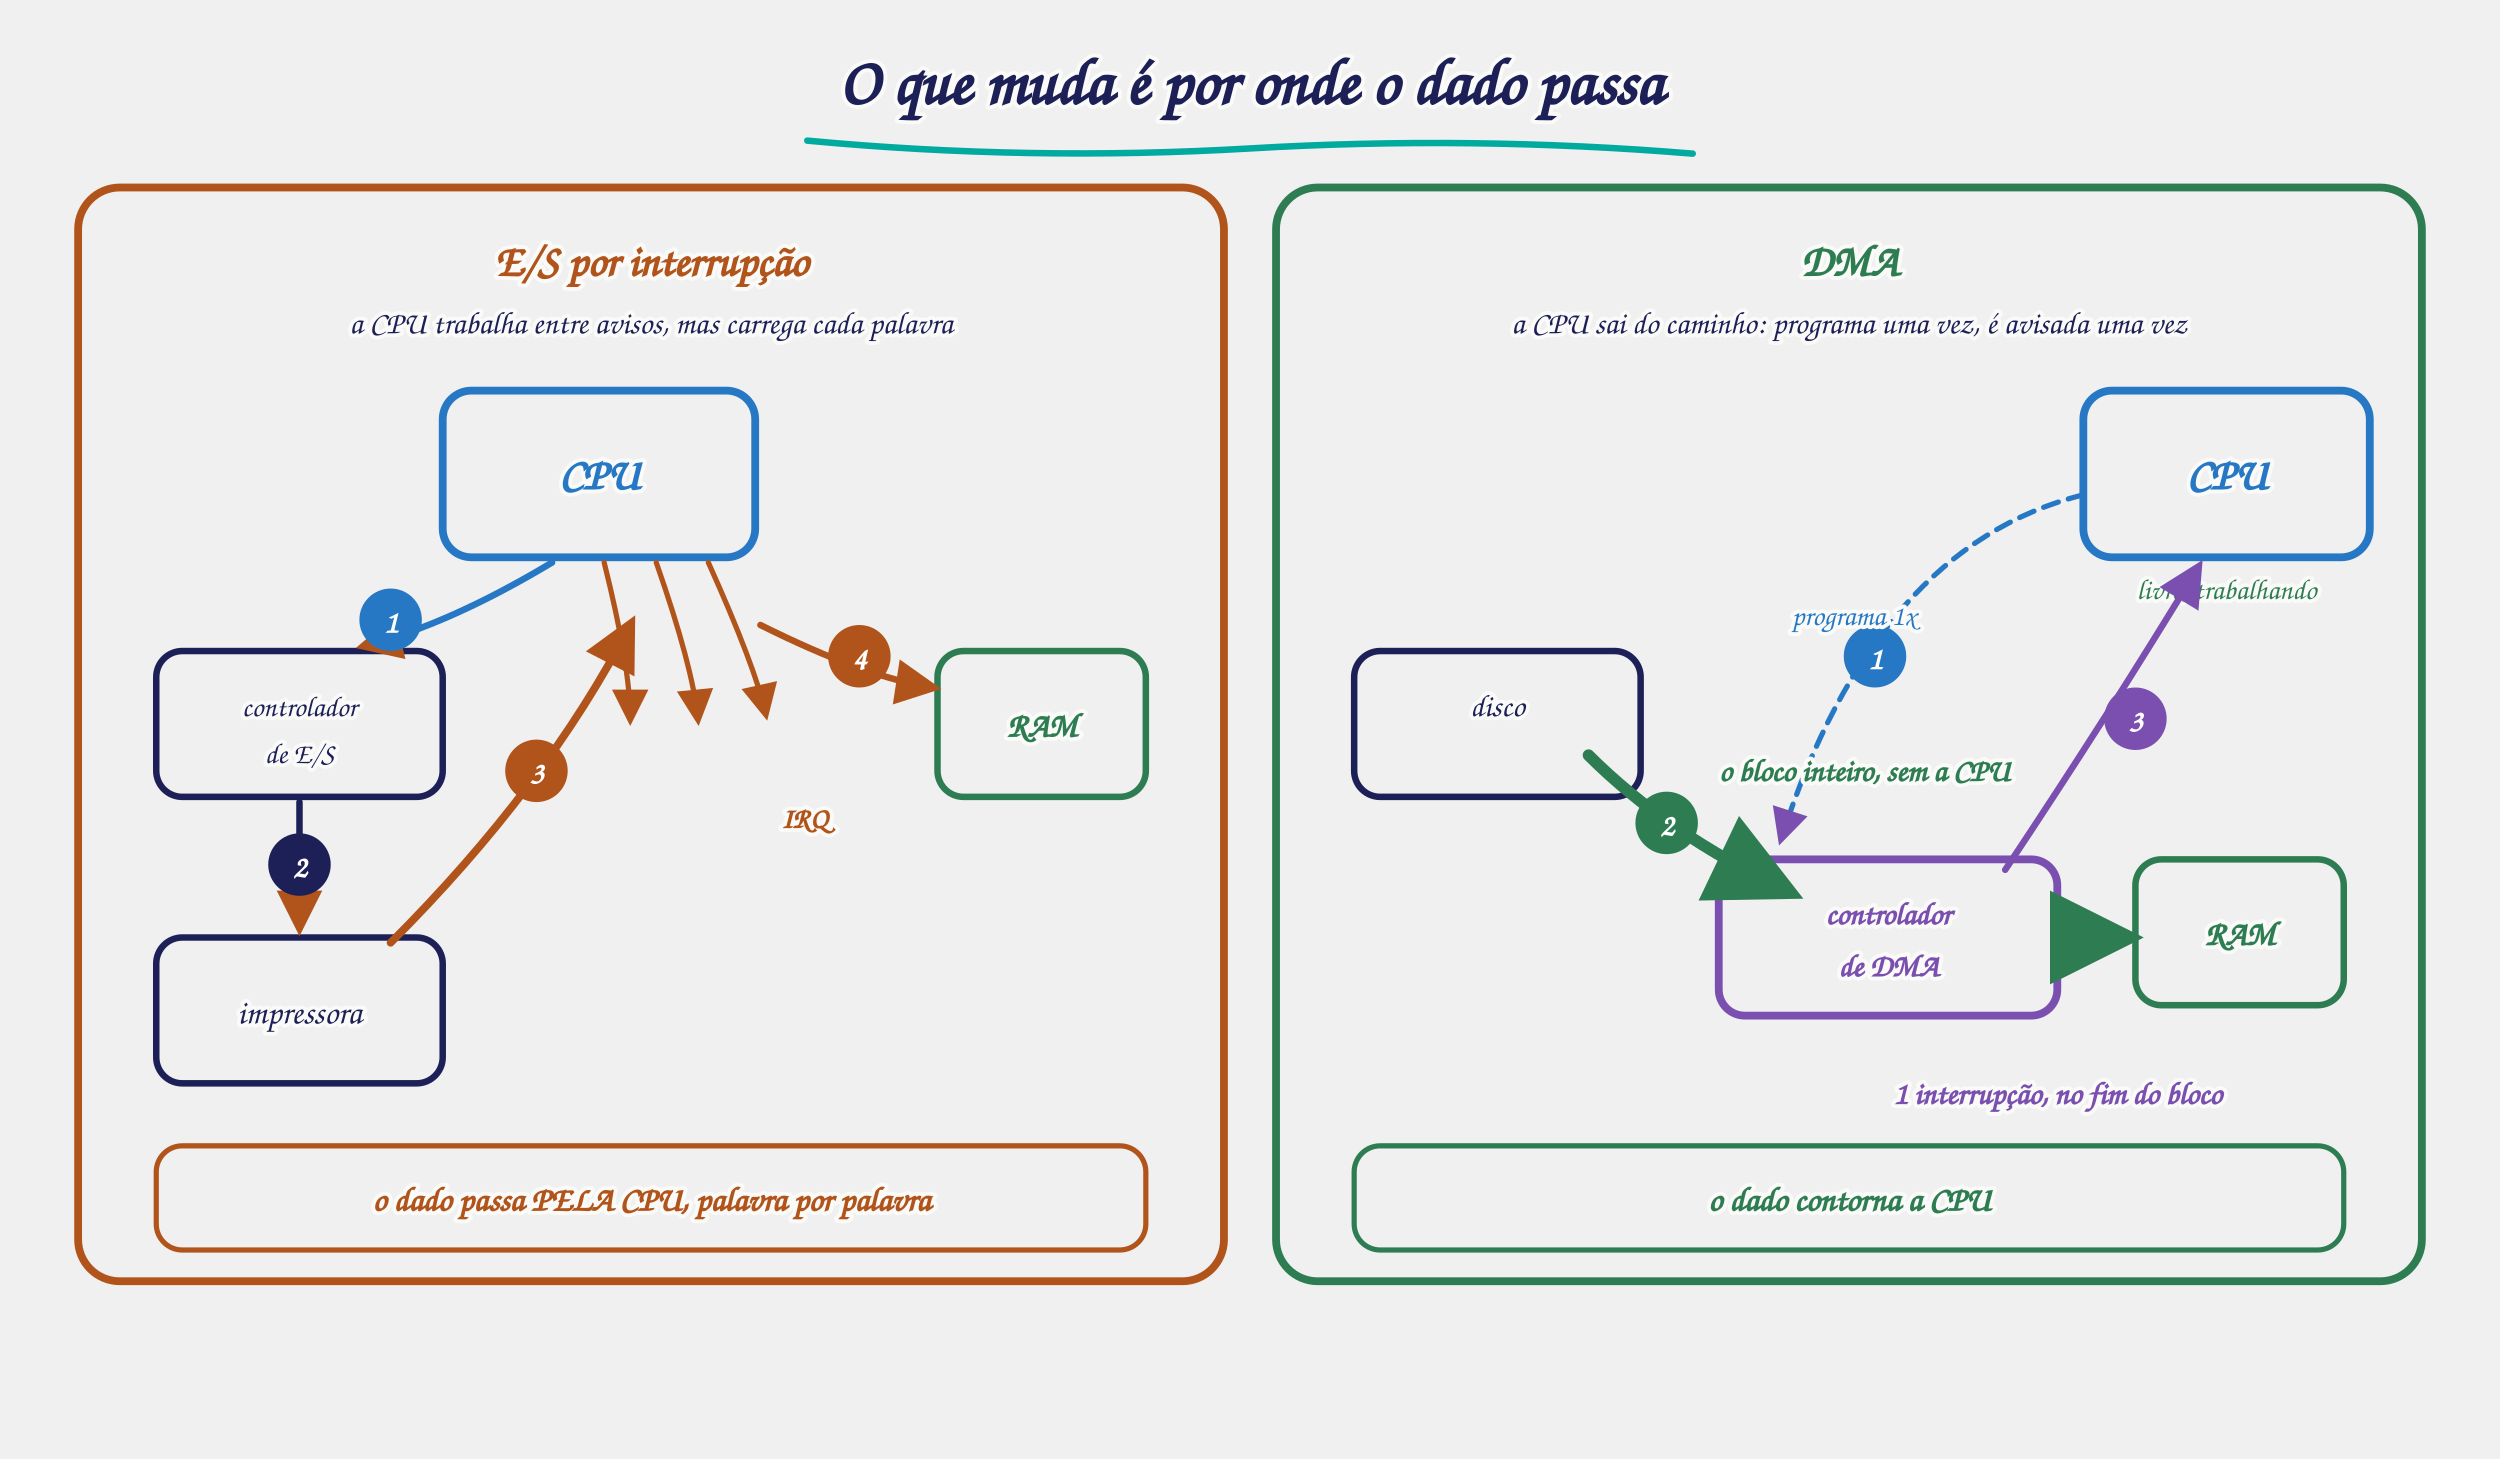
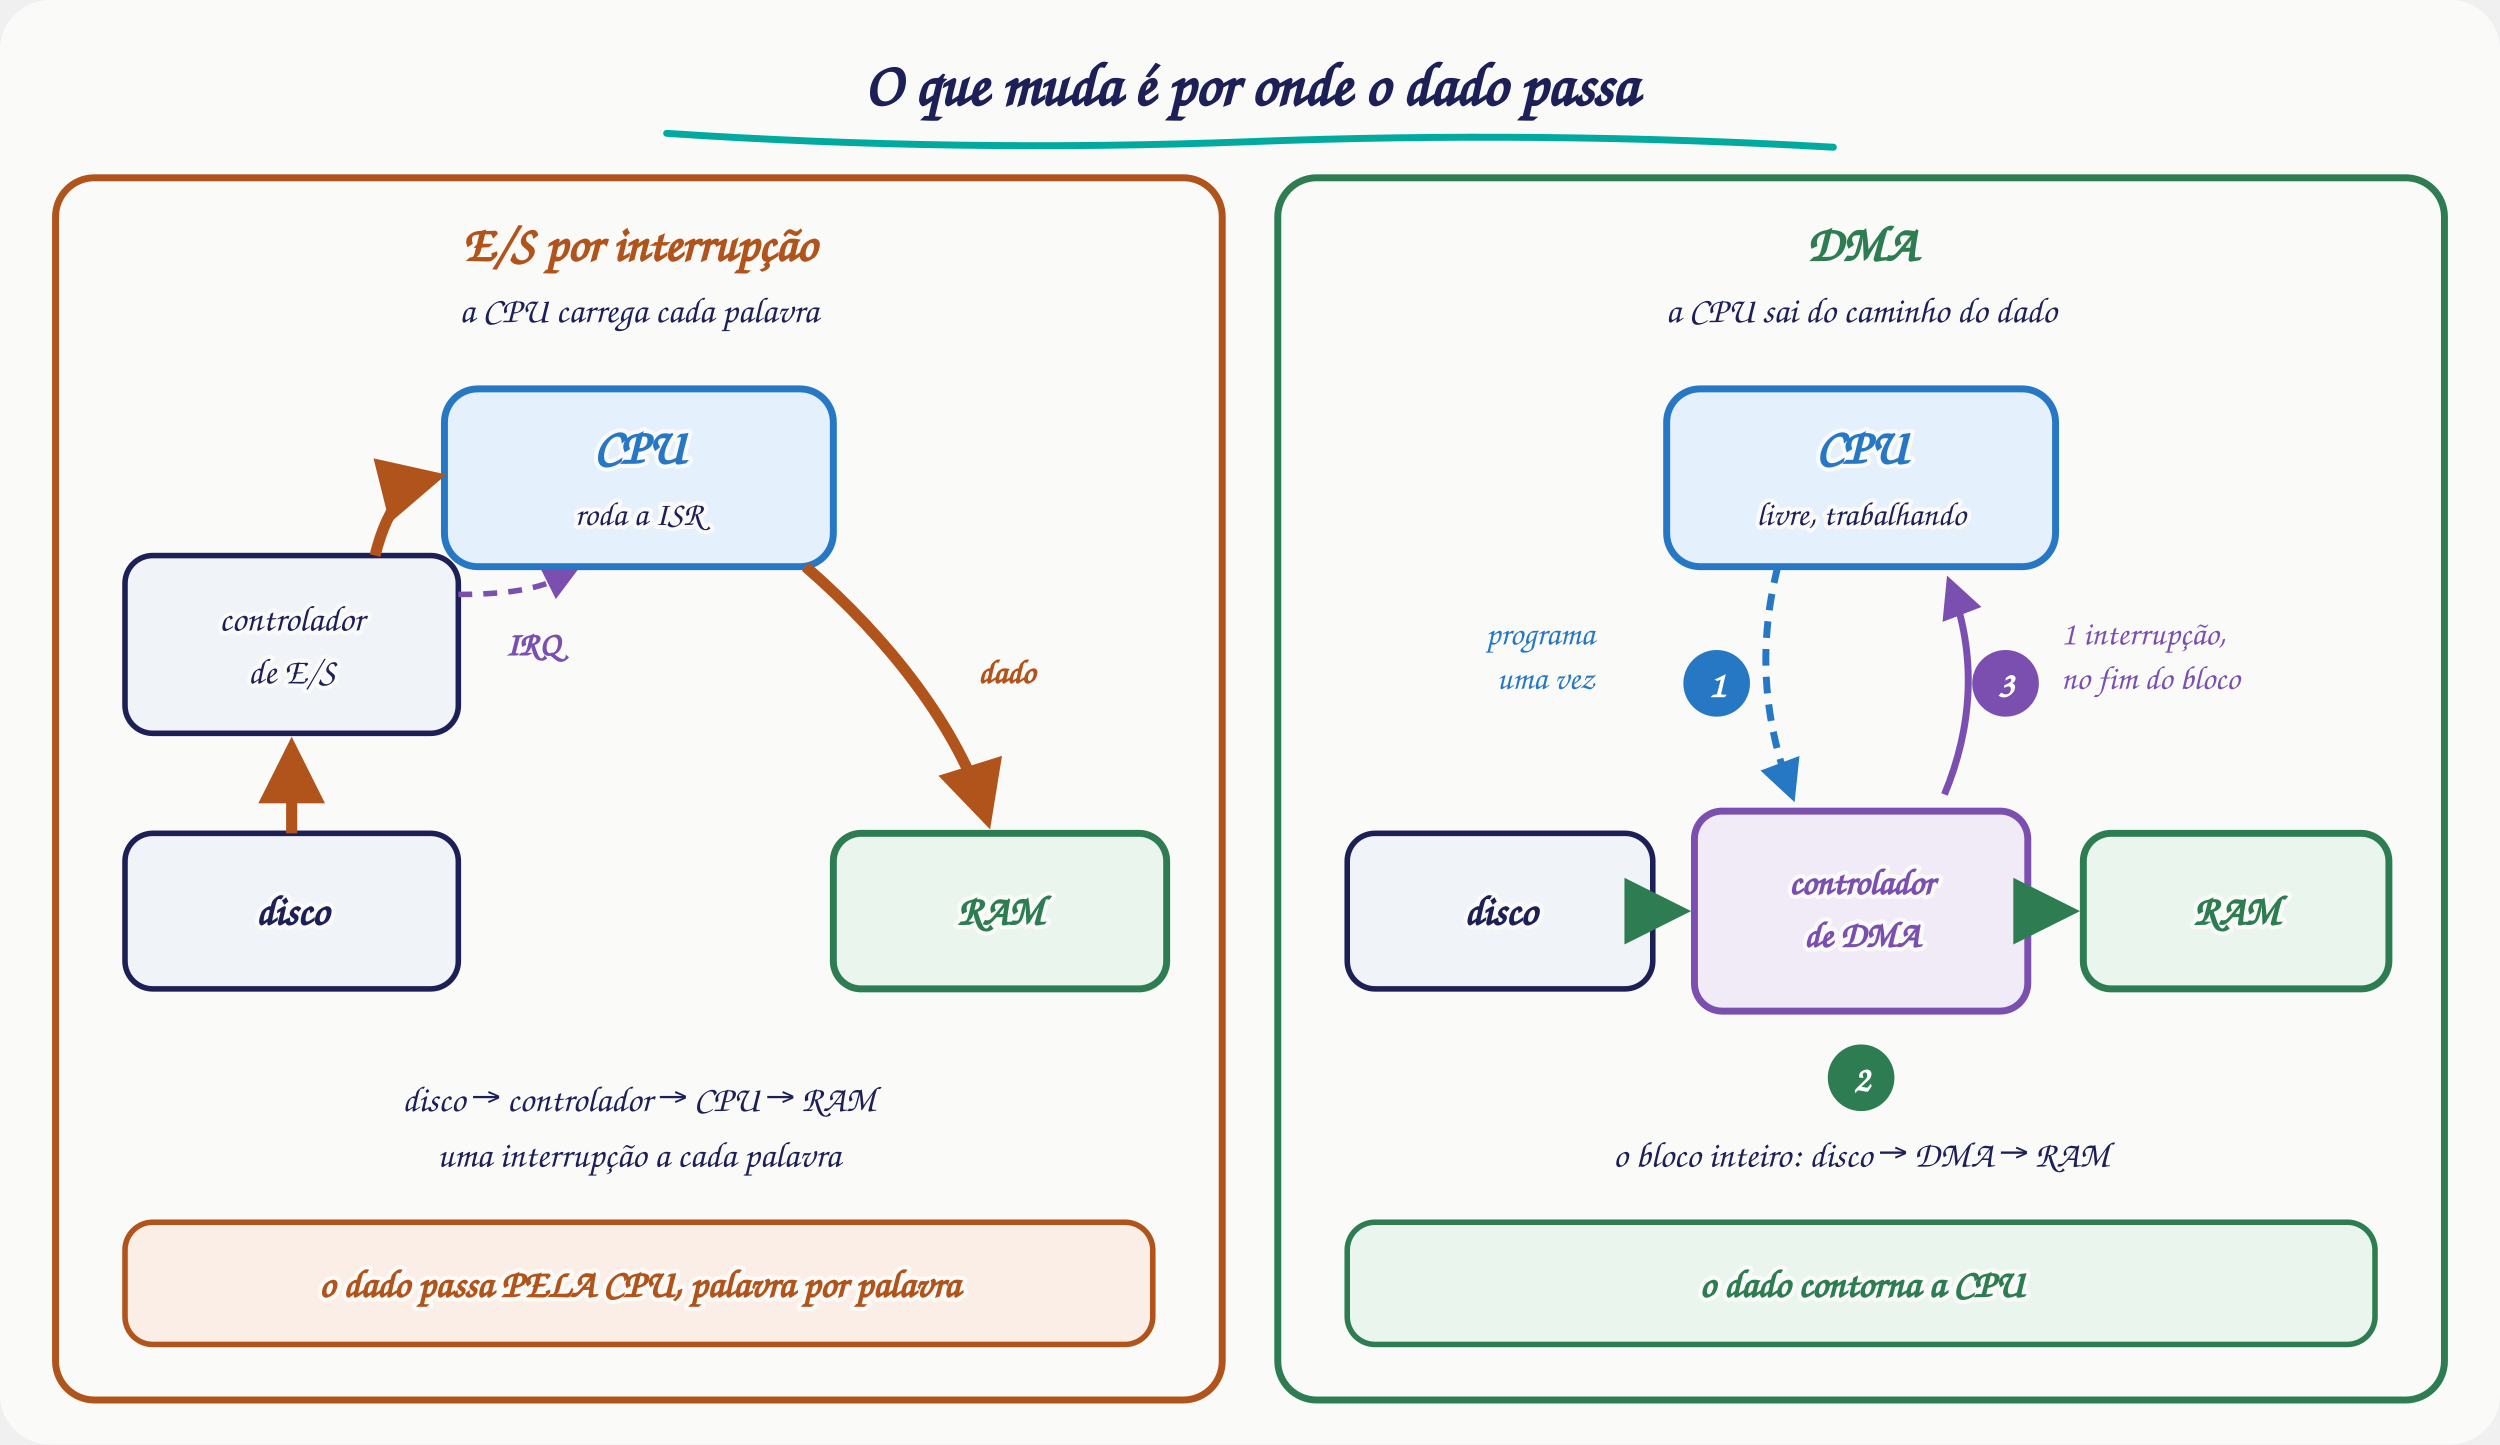
- <svg xmlns="http://www.w3.org/2000/svg" viewBox="0 0 960 560" width="100%" role="img" font-family="'Comic Sans MS','Comic Neue',cursive" aria-label="Dois painéis: na interrupção o dado atravessa a CPU palavra por palavra até a RAM; no DMA o dado contorna a CPU, que só programa o controlador uma vez e recebe uma interrupção no fim">
+ <svg xmlns="http://www.w3.org/2000/svg" viewBox="0 0 900 520" width="100%" role="img" font-family="'Comic Sans MS','Comic Neue',cursive" aria-label="Dois paineis. Na E/S por interrupcao, o dado sai do disco, passa pelo controlador de E/S, entra na CPU, que executa a ISR, e so entao chega a RAM; o controlador avisa a CPU por IRQ, e isso se repete a cada palavra. No DMA, a CPU programa o controlador de DMA uma vez; o dado vai do disco ao controlador de DMA e dele direto para a RAM, contornando a CPU; no fim do bloco, o DMA manda uma unica interrupcao a CPU.">
  <defs>
    <style>
-       .sk  { stroke-linecap:round; stroke-linejoin:round; fill:none; }
      .lbl { font-family:'Comic Sans MS','Comic Neue',cursive; }
      text { paint-order:stroke; stroke:#fafaf8; stroke-width:3px; stroke-linejoin:round; }
      text[fill="#ffffff"] { stroke:none; }
    </style>
-     <marker id="cd-org" viewBox="0 0 10 10" refX="8" refY="5" markerWidth="7" markerHeight="7" orient="auto-start-reverse">
+     <marker id="c-lar" viewBox="0 0 10 10" refX="8" refY="5" markerWidth="6" markerHeight="6" orient="auto">
      <path d="M0,0 L10,5 L0,10 z" fill="#b1541b" />
    </marker>
-     <marker id="cd-grn" viewBox="0 0 10 10" refX="8" refY="5" markerWidth="8" markerHeight="8" orient="auto-start-reverse">
+     <marker id="c-ver" viewBox="0 0 10 10" refX="8" refY="5" markerWidth="6" markerHeight="6" orient="auto">
      <path d="M0,0 L10,5 L0,10 z" fill="#2e7d52" />
    </marker>
-     <marker id="cd-pur" viewBox="0 0 10 10" refX="8" refY="5" markerWidth="7" markerHeight="7" orient="auto-start-reverse">
+     <marker id="c-azu" viewBox="0 0 10 10" refX="8" refY="5" markerWidth="6" markerHeight="6" orient="auto">
+       <path d="M0,0 L10,5 L0,10 z" fill="#2778c4" />
+     </marker>
+     <marker id="c-rox" viewBox="0 0 10 10" refX="8" refY="5" markerWidth="6" markerHeight="6" orient="auto">
      <path d="M0,0 L10,5 L0,10 z" fill="#7a4fb0" />
    </marker>
  </defs>
-   <text x="480" y="40" text-anchor="middle" class="lbl" font-size="25" font-weight="bold" fill="#1d2057">O que muda é por onde o dado passa</text>
-   <path class="sk" d="M310,54 q85,8 170,3 q85,-5 170,2" stroke="#00aa9f" stroke-width="2.5" />
-   <g>
-     <rect x="30" y="72" width="440" height="420" rx="16" class="sk" fill="#fbeee6" stroke="#b1541b" stroke-width="3" />
-     <text x="250" y="106" text-anchor="middle" class="lbl" font-size="17" font-weight="bold" fill="#b1541b">E/S por interrupção</text>
-     <text x="250" y="128" text-anchor="middle" class="lbl" font-size="12" fill="#1d2057">a CPU trabalha entre avisos, mas carrega cada palavra</text>
-     <rect x="170" y="150" width="120" height="64" rx="11" class="sk" fill="#e4f0fb" stroke="#2778c4" stroke-width="3" />
-     <text x="230" y="188" text-anchor="middle" class="lbl" font-size="17" font-weight="bold" fill="#2778c4">CPU</text>
-     <rect x="60" y="360" width="110" height="56" rx="10" class="sk" fill="#ffffff" stroke="#1d2057" stroke-width="2.5" />
-     <text x="115" y="393" text-anchor="middle" class="lbl" font-size="13" fill="#1d2057">impressora</text>
-     <rect x="60" y="250" width="110" height="56" rx="10" class="sk" fill="#ffffff" stroke="#1d2057" stroke-width="2.5" />
-     <text x="115" y="275" text-anchor="middle" class="lbl" font-size="11" fill="#1d2057">controlador</text>
-     <text x="115" y="293" text-anchor="middle" class="lbl" font-size="11" fill="#1d2057">de E/S</text>
-     <rect x="360" y="250" width="80" height="56" rx="10" class="sk" fill="#eaf5ee" stroke="#2e7d52" stroke-width="2.5" />
-     <text x="400" y="283" text-anchor="middle" class="lbl" font-size="13" font-weight="bold" fill="#2e7d52">RAM</text>
-     <path class="sk" d="M212,216 q-40,24 -72,32" stroke="#2778c4" stroke-width="2.5" marker-end="url(#cd-org)" />
-     <circle cx="150" cy="238" r="12" fill="#2778c4" />
-     <text x="150" y="243" text-anchor="middle" class="lbl" font-size="12" font-weight="bold" fill="#ffffff">1</text>
-     <path class="sk" d="M115,308 q0,42 0,48" stroke="#1d2057" stroke-width="2.5" marker-end="url(#cd-org)" />
-     <circle cx="115" cy="332" r="12" fill="#1d2057" />
-     <text x="115" y="337" text-anchor="middle" class="lbl" font-size="12" font-weight="bold" fill="#ffffff">2</text>
-     <path class="sk" d="M150,362 q60,-60 92,-122" stroke="#b1541b" stroke-width="3" marker-end="url(#cd-org)" />
-     <circle cx="206" cy="296" r="12" fill="#b1541b" />
-     <text x="206" y="301" text-anchor="middle" class="lbl" font-size="12" font-weight="bold" fill="#ffffff">3</text>
-     <text x="300" y="318" class="lbl" font-size="11" font-weight="bold" fill="#b1541b">IRQ</text>
-     <path class="sk" d="M232,216 q10,40 10,60" stroke="#b1541b" stroke-width="2" marker-end="url(#cd-org)" />
-     <path class="sk" d="M252,216 q14,40 16,60" stroke="#b1541b" stroke-width="2" marker-end="url(#cd-org)" />
-     <path class="sk" d="M272,216 q18,40 22,58" stroke="#b1541b" stroke-width="2" marker-end="url(#cd-org)" />
-     <path class="sk" d="M292,240 q40,20 66,24" stroke="#b1541b" stroke-width="2.5" marker-end="url(#cd-org)" />
-     <circle cx="330" cy="252" r="12" fill="#b1541b" />
-     <text x="330" y="257" text-anchor="middle" class="lbl" font-size="12" font-weight="bold" fill="#ffffff">4</text>
-     <rect x="60" y="440" width="380" height="40" rx="10" class="sk" fill="#ffffff" stroke="#b1541b" stroke-width="2" />
-     <text x="250" y="465" text-anchor="middle" class="lbl" font-size="13" font-weight="bold" fill="#b1541b">o dado passa PELA CPU, palavra por palavra</text>
-   </g>
-   <g>
-     <rect x="490" y="72" width="440" height="420" rx="16" class="sk" fill="#eaf5ee" stroke="#2e7d52" stroke-width="3" />
-     <text x="710" y="106" text-anchor="middle" class="lbl" font-size="17" font-weight="bold" fill="#2e7d52">DMA</text>
-     <text x="710" y="128" text-anchor="middle" class="lbl" font-size="12" fill="#1d2057">a CPU sai do caminho: programa uma vez, é avisada uma vez</text>
-     <rect x="520" y="250" width="110" height="56" rx="10" class="sk" fill="#ffffff" stroke="#1d2057" stroke-width="2.5" />
-     <text x="575" y="275" text-anchor="middle" class="lbl" font-size="12" fill="#1d2057">disco</text>
-     <rect x="660" y="330" width="130" height="60" rx="10" class="sk" fill="#f3eafa" stroke="#7a4fb0" stroke-width="3" />
-     <text x="725" y="355" text-anchor="middle" class="lbl" font-size="12" font-weight="bold" fill="#7a4fb0">controlador</text>
-     <text x="725" y="375" text-anchor="middle" class="lbl" font-size="12" font-weight="bold" fill="#7a4fb0">de DMA</text>
-     <rect x="800" y="150" width="110" height="64" rx="11" class="sk" fill="#e4f0fb" stroke="#2778c4" stroke-width="3" />
-     <text x="855" y="188" text-anchor="middle" class="lbl" font-size="17" font-weight="bold" fill="#2778c4">CPU</text>
-     <text x="855" y="230" text-anchor="middle" class="lbl" font-size="11" fill="#2e7d52">livre, trabalhando</text>
-     <rect x="820" y="330" width="80" height="56" rx="10" class="sk" fill="#eaf5ee" stroke="#2e7d52" stroke-width="2.5" />
-     <text x="860" y="363" text-anchor="middle" class="lbl" font-size="13" font-weight="bold" fill="#2e7d52">RAM</text>
-     <path class="sk" d="M800,190 q-80,20 -116,132" stroke="#2778c4" stroke-width="2" stroke-dasharray="6 4" marker-end="url(#cd-pur)" />
-     <circle cx="720" cy="252" r="12" fill="#2778c4" />
-     <text x="720" y="257" text-anchor="middle" class="lbl" font-size="12" font-weight="bold" fill="#ffffff">1</text>
-     <text x="688" y="240" class="lbl" font-size="11" fill="#2778c4">programa 1x</text>
-     <path class="sk" d="M610,290 q30,30 76,52" stroke="#2e7d52" stroke-width="4.5" marker-end="url(#cd-grn)" />
-     <path class="sk" d="M792,358 q16,2 24,2" stroke="#2e7d52" stroke-width="4.5" marker-end="url(#cd-grn)" />
-     <circle cx="640" cy="316" r="12" fill="#2e7d52" />
-     <text x="640" y="321" text-anchor="middle" class="lbl" font-size="12" font-weight="bold" fill="#ffffff">2</text>
-     <text x="660" y="300" class="lbl" font-size="12" font-weight="bold" fill="#2e7d52">o bloco inteiro, sem a CPU</text>
-     <path class="sk" d="M770,334 q40,-60 74,-116" stroke="#7a4fb0" stroke-width="2.5" marker-end="url(#cd-pur)" />
-     <circle cx="820" cy="276" r="12" fill="#7a4fb0" />
-     <text x="820" y="281" text-anchor="middle" class="lbl" font-size="12" font-weight="bold" fill="#ffffff">3</text>
-     <text x="790" y="424" text-anchor="middle" class="lbl" font-size="12" font-weight="bold" fill="#7a4fb0">1 interrupção, no fim do bloco</text>
-     <rect x="520" y="440" width="380" height="40" rx="10" class="sk" fill="#ffffff" stroke="#2e7d52" stroke-width="2" />
-     <text x="710" y="465" text-anchor="middle" class="lbl" font-size="13" font-weight="bold" fill="#2e7d52">o dado contorna a CPU</text>
-   </g>
+   <rect id="fundo-card" x="0" y="0" width="900" height="520" rx="18" fill="#fafaf8" />
+   <text x="450" y="38" text-anchor="middle" class="lbl" font-size="22" font-weight="bold" fill="#1d2057">O que muda é por onde o dado passa</text>
+   <path d="M240,48 q105,7 210,3 q105,-4 210,2" fill="none" stroke="#00aa9f" stroke-width="2.5" stroke-linecap="round" />
+   <rect x="20" y="64" width="420" height="440" rx="14" fill="none" stroke="#b1541b" stroke-width="2.5" />
+   <text x="230" y="94" text-anchor="middle" class="lbl" font-size="18" font-weight="bold" fill="#b1541b">E/S por interrupção</text>
+   <text x="230" y="116" text-anchor="middle" class="lbl" font-size="13" fill="#1d2057">a CPU carrega cada palavra</text>
+   <rect x="160" y="140" width="140" height="64" rx="12" fill="#e4f0fb" stroke="#2778c4" stroke-width="2.5" />
+   <text x="230" y="167" text-anchor="middle" class="lbl" font-size="18" font-weight="bold" fill="#2778c4">CPU</text>
+   <text x="230" y="189" text-anchor="middle" class="lbl" font-size="12" fill="#1d2057">roda a ISR</text>
+   <rect x="45" y="300" width="120" height="56" rx="10" fill="#f0f3f8" stroke="#1d2057" stroke-width="2" />
+   <text x="105" y="333" text-anchor="middle" class="lbl" font-size="15" font-weight="bold" fill="#1d2057">disco</text>
+   <rect x="45" y="200" width="120" height="64" rx="10" fill="#f0f3f8" stroke="#1d2057" stroke-width="2" />
+   <text x="105" y="227" text-anchor="middle" class="lbl" font-size="13" fill="#1d2057">controlador</text>
+   <text x="105" y="246" text-anchor="middle" class="lbl" font-size="13" fill="#1d2057">de E/S</text>
+   <rect x="300" y="300" width="120" height="56" rx="10" fill="#eaf5ee" stroke="#2e7d52" stroke-width="2.5" />
+   <text x="360" y="333" text-anchor="middle" class="lbl" font-size="15" font-weight="bold" fill="#2e7d52">RAM</text>
+   <line x1="105" y1="300" x2="105" y2="270" stroke="#b1541b" stroke-width="4" marker-end="url(#c-lar)" />
+   <path d="M135,200 C140,180 148,174 156,172" fill="none" stroke="#b1541b" stroke-width="4" marker-end="url(#c-lar)" />
+   <path d="M290,204 C320,230 345,262 355,294" fill="none" stroke="#b1541b" stroke-width="4" marker-end="url(#c-lar)" />
+   <text x="352" y="246" class="lbl" font-size="12" font-weight="bold" fill="#b1541b">dado</text>
+   <path d="M165,214 C190,214 198,210 206,206" fill="none" stroke="#7a4fb0" stroke-width="2" stroke-dasharray="5 4" marker-end="url(#c-rox)" />
+   <text x="182" y="236" class="lbl" font-size="12" font-weight="bold" fill="#7a4fb0">IRQ</text>
+   <text x="230" y="400" text-anchor="middle" class="lbl" font-size="13" fill="#1d2057">disco → controlador → CPU → RAM</text>
+   <text x="230" y="420" text-anchor="middle" class="lbl" font-size="13" fill="#1d2057">uma interrupção a cada palavra</text>
+   <rect x="45" y="440" width="370" height="44" rx="10" fill="#fbeee6" stroke="#b1541b" stroke-width="2" />
+   <text x="230" y="467" text-anchor="middle" class="lbl" font-size="14" font-weight="bold" fill="#b1541b">o dado passa PELA CPU, palavra por palavra</text>
+   <rect x="460" y="64" width="420" height="440" rx="14" fill="none" stroke="#2e7d52" stroke-width="2.5" />
+   <text x="670" y="94" text-anchor="middle" class="lbl" font-size="18" font-weight="bold" fill="#2e7d52">DMA</text>
+   <text x="670" y="116" text-anchor="middle" class="lbl" font-size="13" fill="#1d2057">a CPU sai do caminho do dado</text>
+   <rect x="600" y="140" width="140" height="64" rx="12" fill="#e4f0fb" stroke="#2778c4" stroke-width="2.5" />
+   <text x="670" y="167" text-anchor="middle" class="lbl" font-size="18" font-weight="bold" fill="#2778c4">CPU</text>
+   <text x="670" y="189" text-anchor="middle" class="lbl" font-size="12" fill="#1d2057">livre, trabalhando</text>
+   <rect x="485" y="300" width="110" height="56" rx="10" fill="#f0f3f8" stroke="#1d2057" stroke-width="2" />
+   <text x="540" y="333" text-anchor="middle" class="lbl" font-size="15" font-weight="bold" fill="#1d2057">disco</text>
+   <rect x="610" y="292" width="120" height="72" rx="10" fill="#f1ebf8" stroke="#7a4fb0" stroke-width="2.5" />
+   <text x="670" y="322" text-anchor="middle" class="lbl" font-size="13" font-weight="bold" fill="#7a4fb0">controlador</text>
+   <text x="670" y="341" text-anchor="middle" class="lbl" font-size="13" font-weight="bold" fill="#7a4fb0">de DMA</text>
+   <rect x="750" y="300" width="110" height="56" rx="10" fill="#eaf5ee" stroke="#2e7d52" stroke-width="2.5" />
+   <text x="805" y="333" text-anchor="middle" class="lbl" font-size="15" font-weight="bold" fill="#2e7d52">RAM</text>
+   <path d="M640,204 C632,236 636,262 645,286" fill="none" stroke="#2778c4" stroke-width="2.5" stroke-dasharray="6 4" marker-end="url(#c-azu)" />
+   <circle cx="618" cy="246" r="12" fill="#2778c4" />
+   <text x="618" y="251" text-anchor="middle" class="lbl" font-size="13" font-weight="bold" fill="#ffffff">1</text>
+   <text x="574" y="232" text-anchor="end" class="lbl" font-size="12" fill="#2778c4">programa</text>
+   <text x="574" y="248" text-anchor="end" class="lbl" font-size="12" fill="#2778c4">uma vez</text>
+   <line x1="595" y1="328" x2="604" y2="328" stroke="#2e7d52" stroke-width="4" marker-end="url(#c-ver)" />
+   <line x1="730" y1="328" x2="744" y2="328" stroke="#2e7d52" stroke-width="4" marker-end="url(#c-ver)" />
+   <circle cx="670" cy="388" r="12" fill="#2e7d52" />
+   <text x="670" y="393" text-anchor="middle" class="lbl" font-size="13" font-weight="bold" fill="#ffffff">2</text>
+   <text x="670" y="420" text-anchor="middle" class="lbl" font-size="13" fill="#1d2057">o bloco inteiro: disco → DMA → RAM</text>
+   <path d="M700,286 C710,262 712,236 702,210" fill="none" stroke="#7a4fb0" stroke-width="2.5" marker-end="url(#c-rox)" />
+   <circle cx="722" cy="246" r="12" fill="#7a4fb0" />
+   <text x="722" y="251" text-anchor="middle" class="lbl" font-size="13" font-weight="bold" fill="#ffffff">3</text>
+   <text x="742" y="232" class="lbl" font-size="12" fill="#7a4fb0">1 interrupção,</text>
+   <text x="742" y="248" class="lbl" font-size="12" fill="#7a4fb0">no fim do bloco</text>
+   <rect x="485" y="440" width="370" height="44" rx="10" fill="#eaf5ee" stroke="#2e7d52" stroke-width="2" />
+   <text x="670" y="467" text-anchor="middle" class="lbl" font-size="14" font-weight="bold" fill="#2e7d52">o dado contorna a CPU</text>
</svg>
